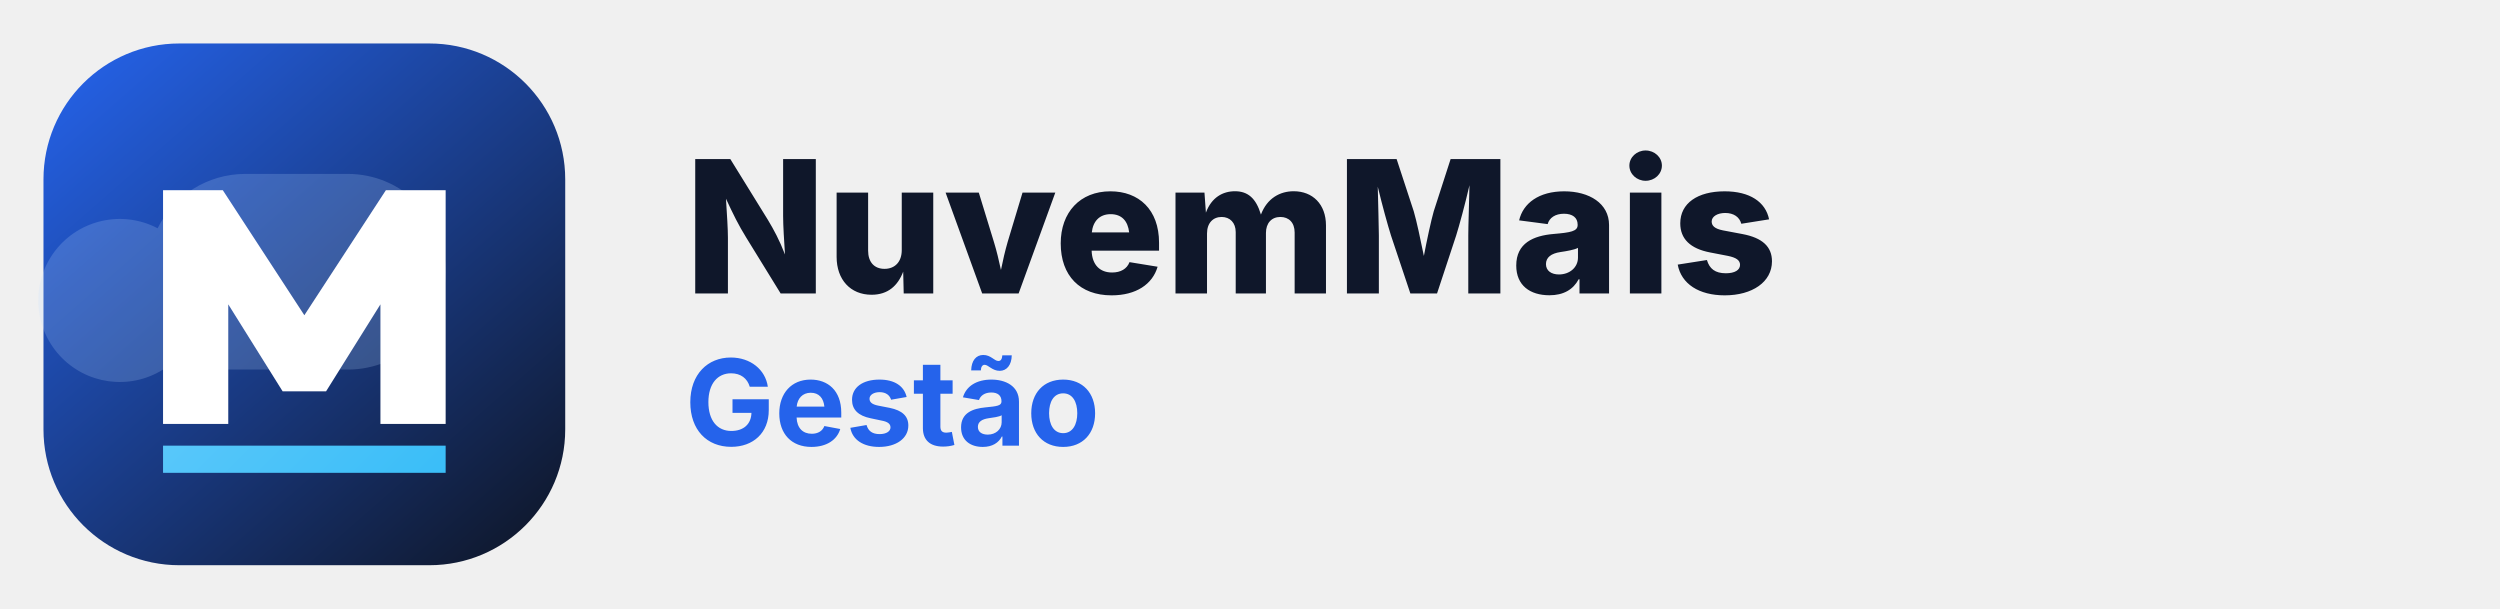
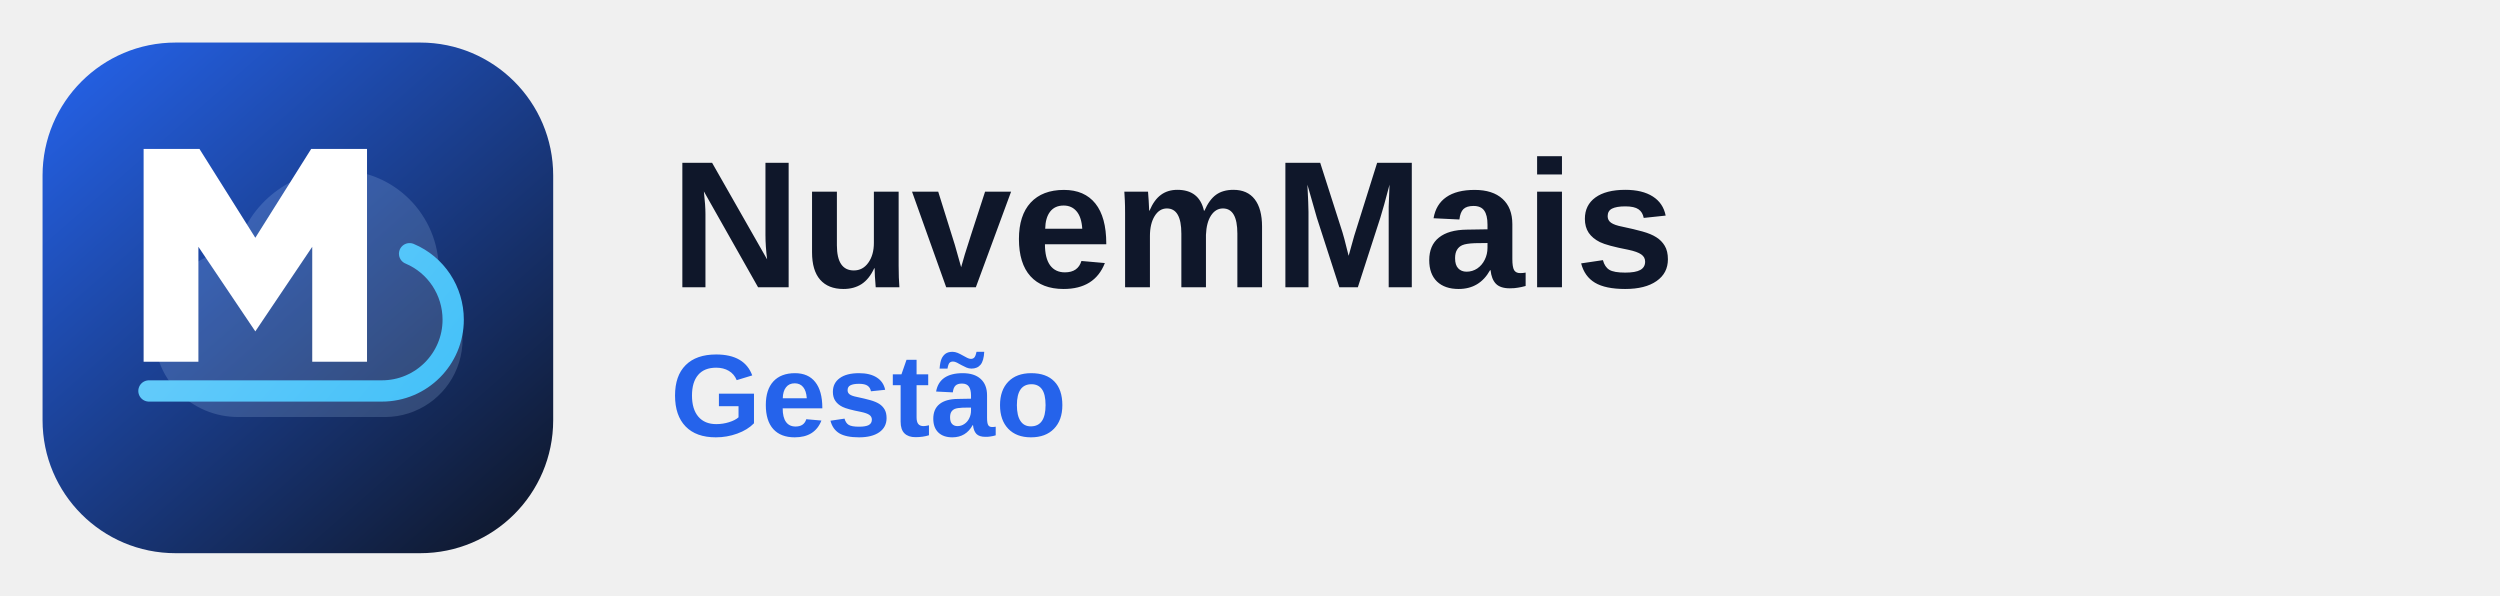
- <svg xmlns="http://www.w3.org/2000/svg" viewBox="0 0 460 112" role="img" aria-label="NuvemMais Gestão">
+ <svg xmlns="http://www.w3.org/2000/svg" viewBox="0 0 470 112" role="img" aria-label="NuvemMais Gestão">
  <defs>
-     <linearGradient id="mark-bg" x1="12" y1="8" x2="96" y2="104" gradientUnits="userSpaceOnUse">
+     <linearGradient id="nm-wordmark-bg" x1="12" y1="8" x2="96" y2="104" gradientUnits="userSpaceOnUse">
      <stop offset="0" stop-color="#2563eb" />
      <stop offset="1" stop-color="#0f172a" />
    </linearGradient>
-     <linearGradient id="mark-line" x1="22" y1="22" x2="86" y2="86" gradientUnits="userSpaceOnUse">
+     <linearGradient id="nm-wordmark-line" x1="18" y1="22" x2="96" y2="88" gradientUnits="userSpaceOnUse">
      <stop offset="0" stop-color="#7dd3fc" />
      <stop offset="1" stop-color="#38bdf8" />
    </linearGradient>
  </defs>
-   <rect x="8" y="8" width="96" height="96" rx="25" fill="url(#mark-bg)" />
-   <path d="M29 42a18 18 0 0 1 16-10h19a18 18 0 0 1 0 36H30a15 15 0 1 1-1-26Z" fill="#bfdbfe" opacity=".2" />
-   <path d="M30 35h11l15 23 15-23h11v43H70V56L60 72h-8L42 56v22H30V35Z" fill="#ffffff" />
-   <path d="M30 82h52v5H30z" fill="url(#mark-line)" />
-   <text x="126" y="54" fill="#0f172a" font-family="Inter, Arial, sans-serif" font-size="34" font-weight="800">NuvemMais</text>
-   <text x="126" y="82" fill="#2563eb" font-family="Inter, Arial, sans-serif" font-size="22" font-weight="700">Gestão</text>
+   <rect x="8" y="8" width="96" height="96" rx="25" fill="url(#nm-wordmark-bg)" />
+   <path d="M29 63.5c0-8.8 6.9-16 15.5-16.6A20 20 0 0 1 63.8 32c10.3 0 18.7 8.4 18.7 18.8 0 .8 0 1.6-.1 2.4a14.6 14.6 0 0 1-9.9 25.2H44.8C36 78.4 29 71.4 29 62.6Z" fill="#bfdbfe" opacity=".18" />
+   <path d="M27 28h10.5L48 44.7 58.5 28H69v40H58.7V46.4L48 62.3 37.3 46.4V68H27V28Z" fill="#ffffff" />
+   <path d="M28 73.5h43.8c7.4 0 13.4-6 13.4-13.4 0-5.4-3.2-10.3-8.2-12.4" fill="none" stroke="url(#nm-wordmark-line)" stroke-linecap="round" stroke-width="4" />
+   <text x="126" y="54" fill="#0f172a" font-family="Segoe UI, Arial, sans-serif" font-size="34" font-weight="800">NuvemMais</text>
+   <text x="126" y="82" fill="#2563eb" font-family="Segoe UI, Arial, sans-serif" font-size="22" font-weight="700">Gestão</text>
</svg>
